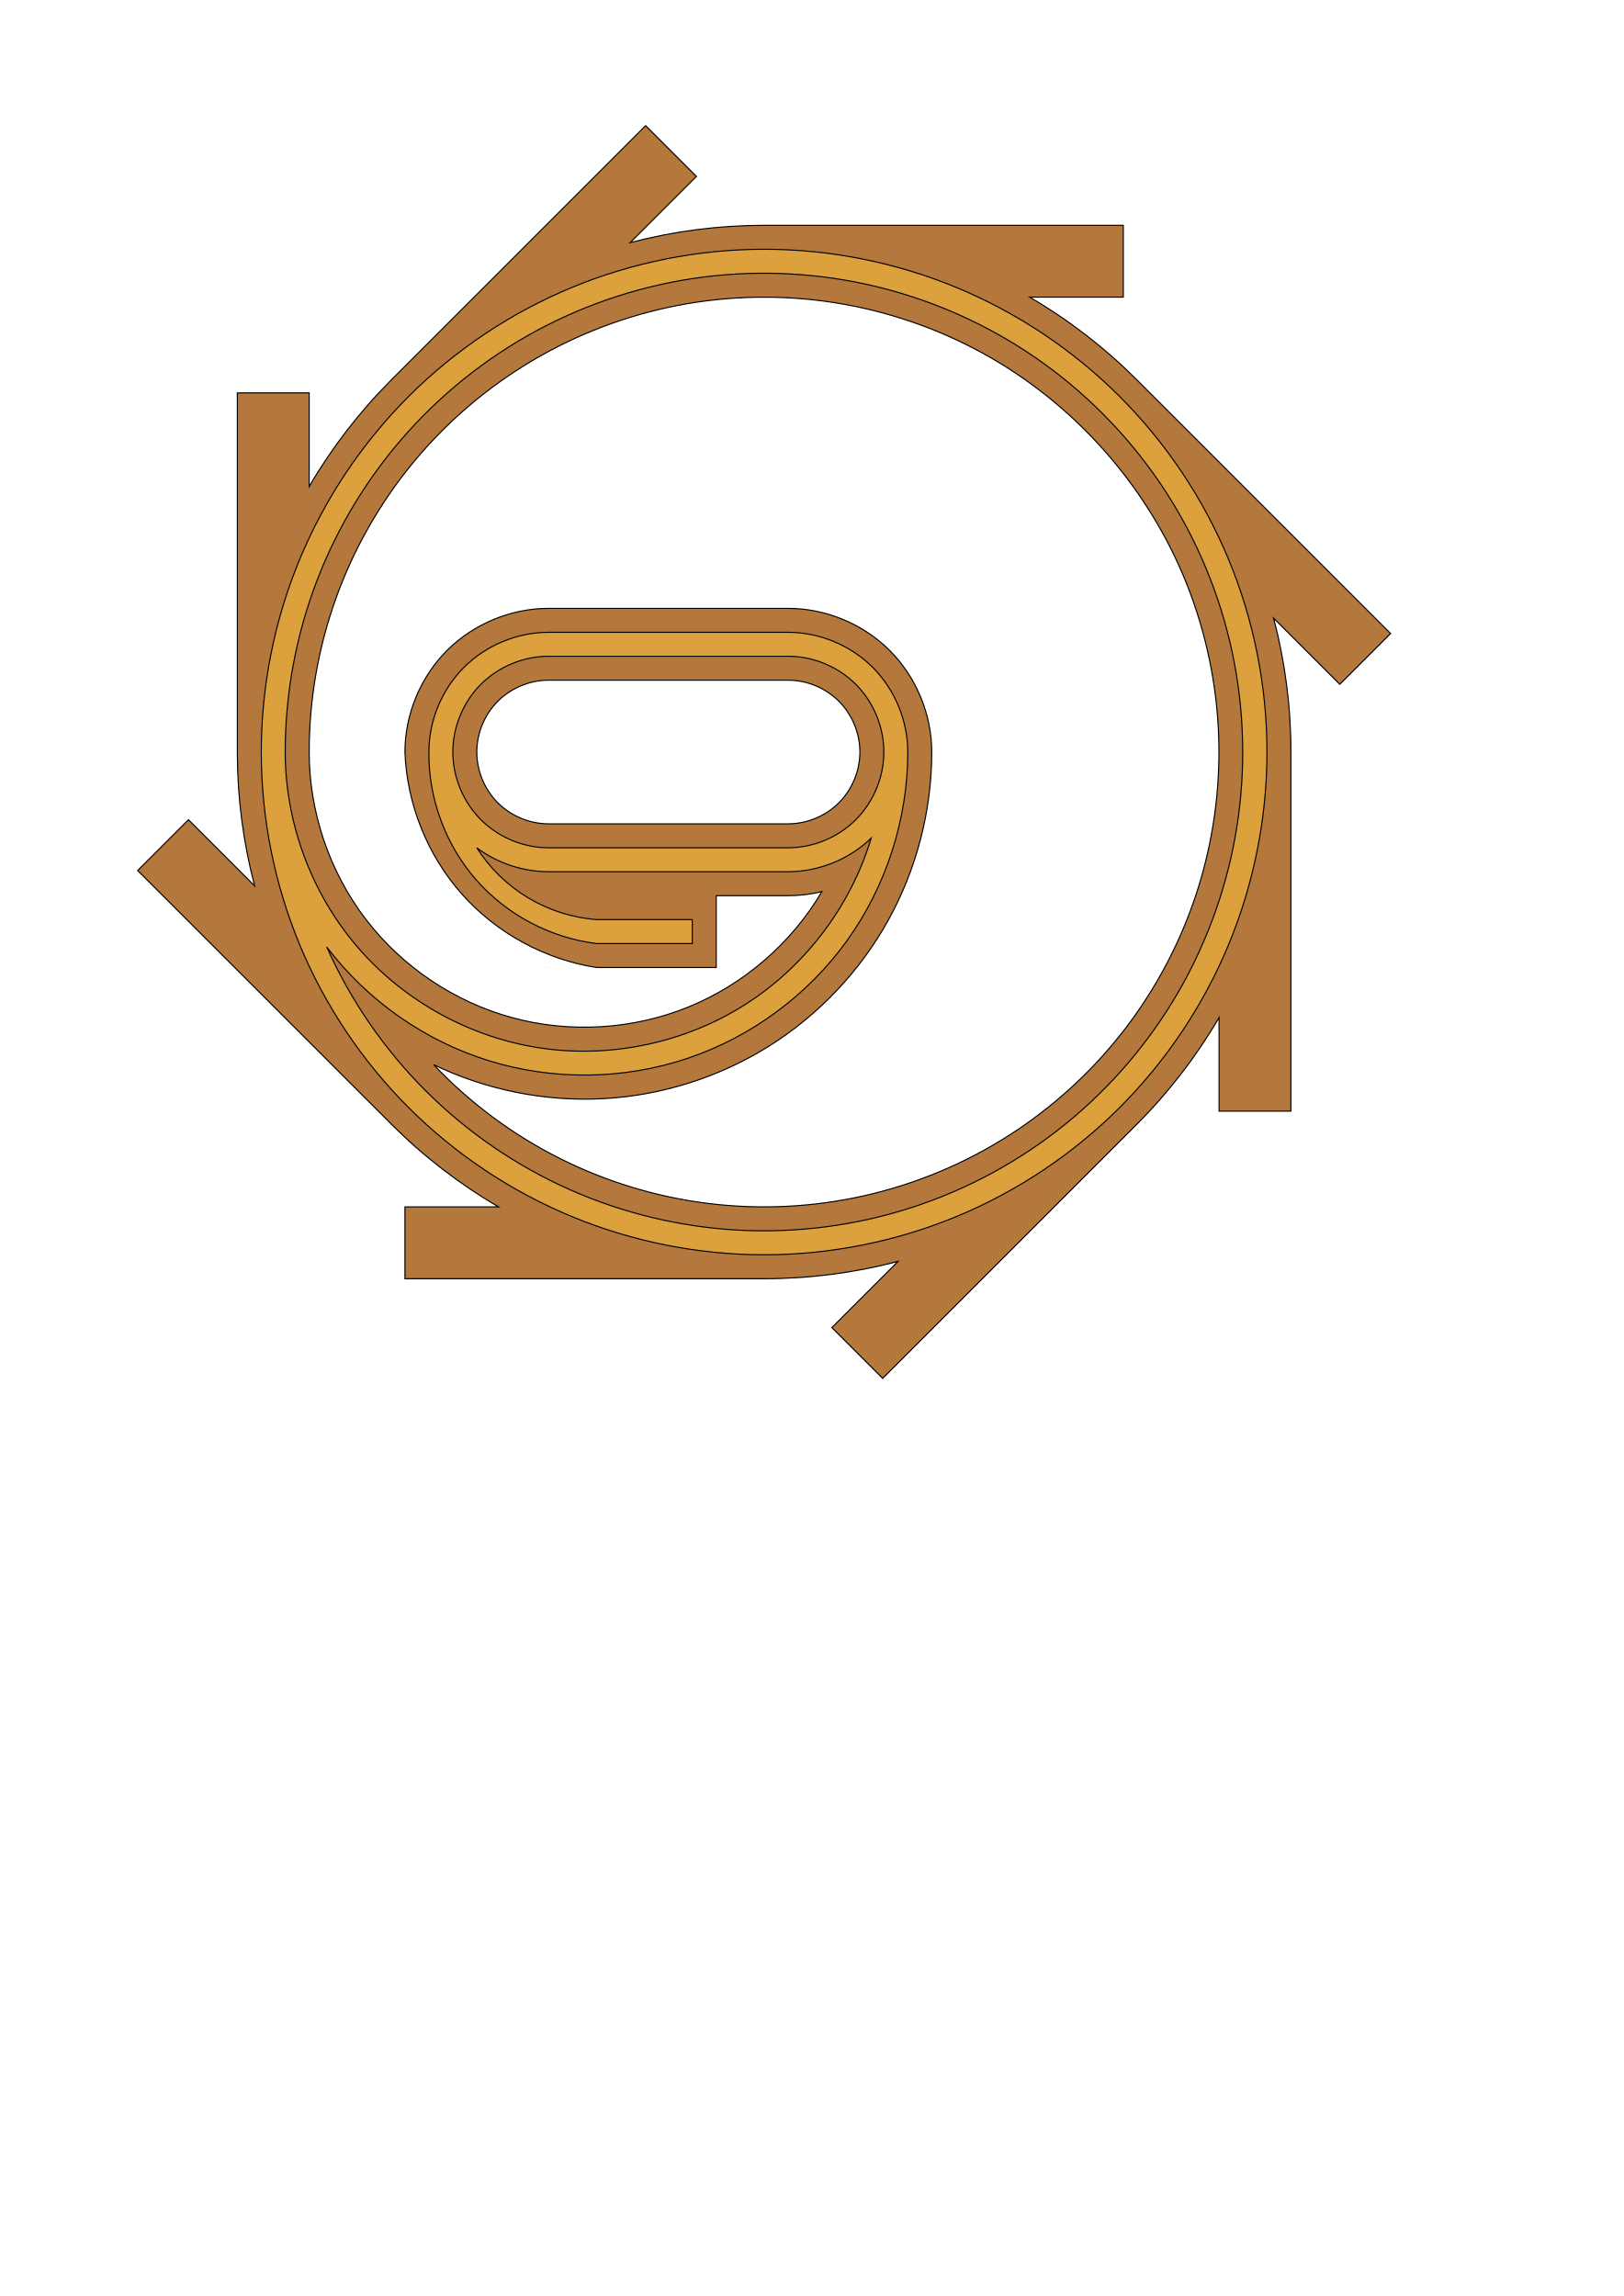
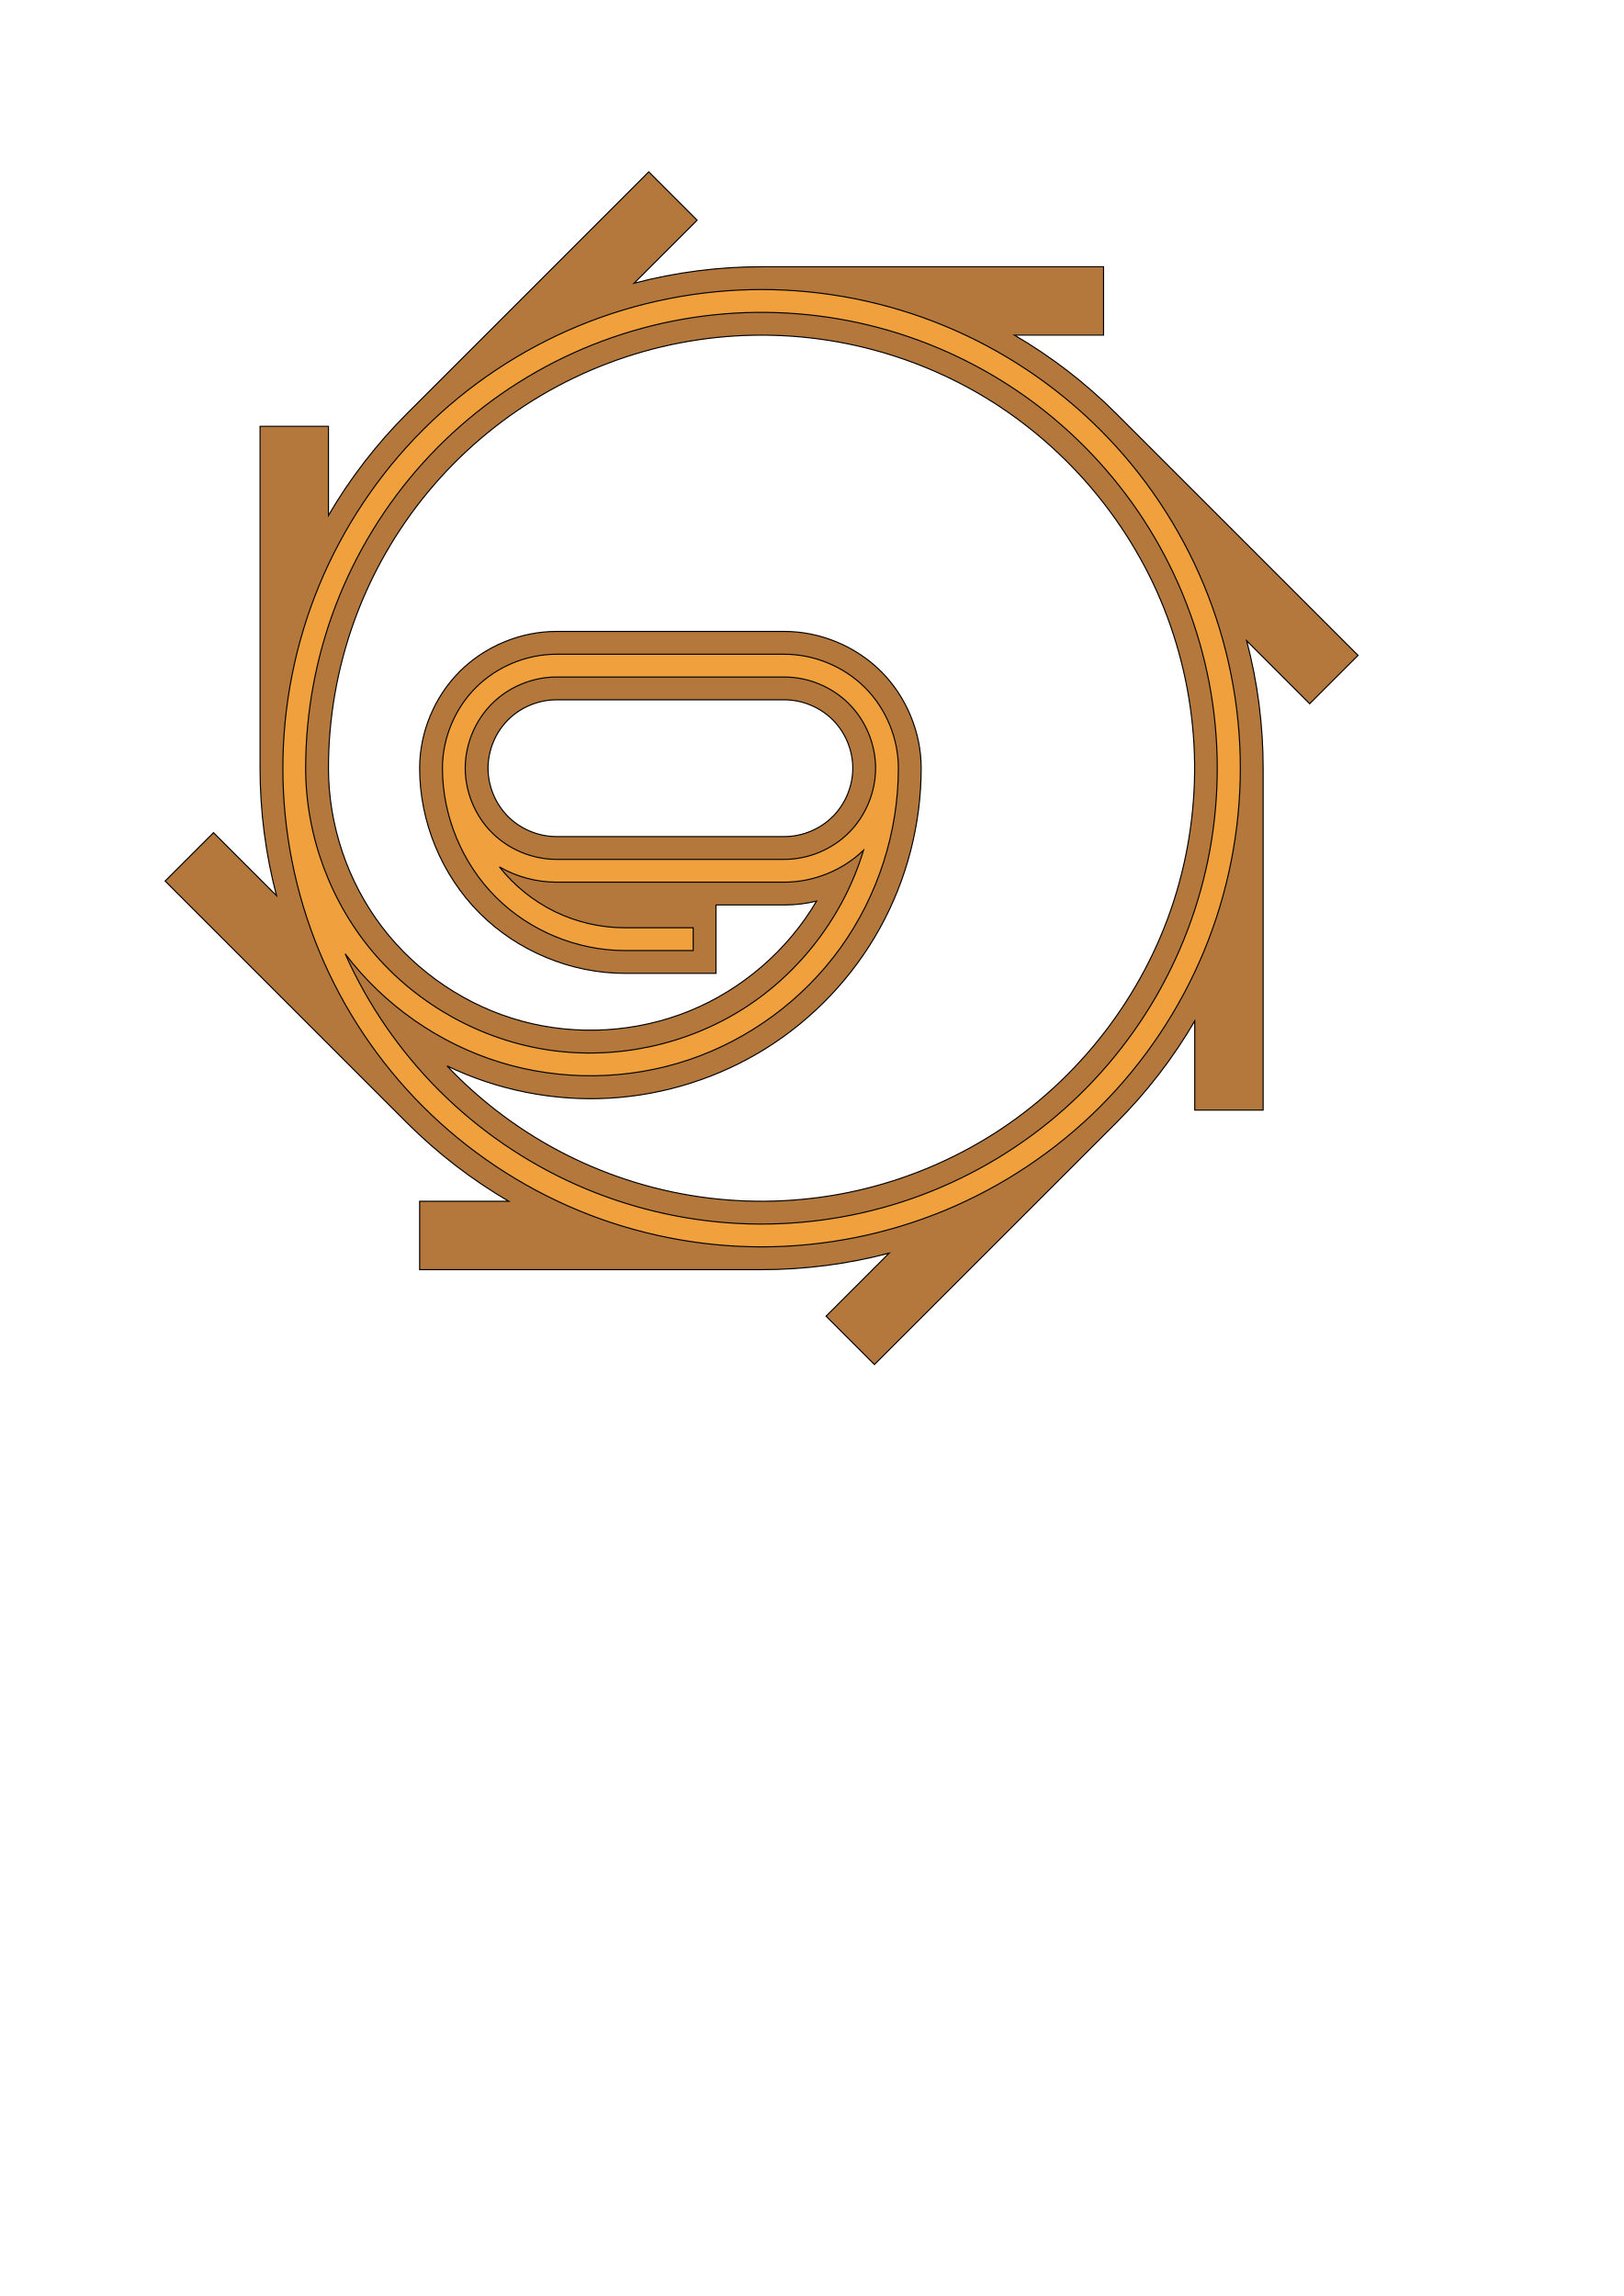
<svg xmlns="http://www.w3.org/2000/svg" width="744.094" height="1052.362" id="svg2" version="1.1">
  <defs id="defs4">
    <symbol id="*Paper_Space0" />
    <symbol id="*Paper_Space" />
    <symbol id="*Model_Space" />
    <pattern id="Hatch" x="0" y="0" patternUnits="userSpaceOnUse" width="8" height="8">
      <path id="path3014" d="M8 4 l-4,4" stroke-width="0.25" stroke="#000000" linecap="square" />
      <path id="path3016" d="M6 2 l-4,4" stroke-width="0.25" stroke="#000000" linecap="square" />
      <path id="path3018" d="M4 0 l-4,4" stroke-width="0.25" stroke="#000000" linecap="square" />
    </pattern>
    <marker orient="auto" id="DistanceX" style="overflow:visible" refX="0.0" refY="0.0">
      <path id="path3011" d="M 3,-3 L -3,3 M 0,-5 L  0,5" style="stroke:#000000; stroke-width:0.5" />
    </marker>
  </defs>
  <g id="layer1">
-     <g id="g3023" transform="matrix(0.3096868,0,0,0.3096868,350.1755,18.78227)" />
-     <path id="path3045" d="M 251.417,443.443 z" style="fill:none;stroke:#00ff00;stroke-width:0.31;stroke-linecap:round" />
-     <path id="path3125" style="fill:#b4783c;stroke:#000000;stroke-width:0.5;stroke-linecap:round;fill-opacity:1;stroke-opacity:1;stroke-miterlimit:4;stroke-dasharray:none" d="m 350.175,103.276 164.597,0 0,32.919 -42.899,0 c 17.863,10.427 34.378,23.162 49.004,37.788 L 637.266,290.371 613.988,313.648 583.654,283.314 c 5.258,20.004 7.931,40.687 7.931,61.371 l 0,164.597 -32.919,0 0,-42.899 c -10.427,17.863 -23.162,34.378 -37.788,49.004 l -116.388,116.388 -23.278,-23.278 30.334,-30.334 c -20.004,5.258 -40.687,7.931 -61.371,7.931 l -164.597,0 0,-32.919 42.899,0 C 210.614,542.748 194.099,530.013 179.473,515.387 L 63.085,398.999 86.363,375.722 116.697,406.056 c -5.258,-20.004 -7.931,-40.687 -7.931,-61.371 l 0,-164.597 32.919,0 0,42.899 c 10.427,-17.863 23.162,-34.378 37.788,-49.004 L 295.861,57.595 319.139,80.872 288.804,111.207 c 20.004,-5.258 40.687,-7.931 61.371,-7.931 z m 10.973,307.248 -32.919,0 0,32.919 -54.866,0 c -23.593,-3.655 -45.789,-15.75 -61.651,-33.594 -15.861,-17.844 -25.271,-41.305 -26.135,-65.164 0,-17.237 7.096,-34.367 19.284,-46.555 12.188,-12.188 29.319,-19.284 46.555,-19.284 l 109.732,0 c 17.237,0 34.367,7.096 46.555,19.284 12.188,12.188 19.284,29.319 19.284,46.555 0,26.787 -6.905,53.545 -19.866,76.988 -12.961,23.443 -31.951,43.519 -54.637,57.763 -22.686,14.244 -49.019,22.625 -75.765,24.114 -26.746,1.489 -53.846,-3.918 -77.973,-15.557 16.496,17.431 36.028,31.982 57.451,42.8 21.423,10.818 44.727,17.898 68.547,20.825 23.82,2.927 48.144,1.701 71.548,-3.608 23.403,-5.308 45.874,-14.696 66.097,-27.613 20.222,-12.917 38.186,-29.357 52.84,-48.358 14.653,-19 25.99,-40.552 33.345,-63.392 7.355,-22.84 10.727,-46.959 9.917,-70.943 -0.809,-23.984 -5.799,-47.823 -14.677,-70.119 -17.755,-44.593 -51.42,-82.66 -93.504,-105.727 -21.042,-11.534 -44.089,-19.395 -67.793,-23.123 -23.703,-3.728 -48.051,-3.321 -71.618,1.197 -23.567,4.518 -46.341,13.145 -66.988,25.376 -20.647,12.231 -39.157,28.06 -54.446,46.559 -15.289,18.499 -27.348,39.66 -35.472,62.243 -8.124,22.583 -12.309,46.577 -12.309,70.576 -1e-5,27.444 9.257,54.807 25.92,76.615 16.662,21.807 40.631,37.93 67.111,45.142 26.48,7.212 55.314,5.47 80.733,-4.876 25.419,-10.346 47.274,-29.236 61.191,-52.89 -5.066,1.227 -10.279,1.848 -15.492,1.848 z M 228.14,367.963 c 6.094,6.094 14.659,9.642 23.278,9.642 l 109.732,0 c 8.618,0 17.184,-3.548 23.278,-9.642 6.094,-6.094 9.642,-14.659 9.642,-23.278 0,-8.618 -3.548,-17.184 -9.642,-23.278 -6.094,-6.094 -14.659,-9.642 -23.278,-9.642 l -109.732,0 c -8.618,0 -17.184,3.548 -23.278,9.642 -6.094,6.094 -9.642,14.659 -9.642,23.278 0,8.618 3.548,17.184 9.642,23.278 z" />
-     <path id="path3153" style="fill:#dca03c;stroke:#000000;stroke-width:0.5;stroke-linecap:round;fill-opacity:1;stroke-opacity:1;stroke-miterlimit:4;stroke-dasharray:none" d="m 196.551,344.685 c -0.236,21.28 7.623,42.551 21.636,58.566 14.014,16.016 34.053,26.628 55.176,29.219 l 43.893,0 0,-10.973 -43.893,0 c -11.023,-0.848 -21.838,-4.296 -31.319,-9.984 -9.48,-5.688 -17.612,-13.608 -23.547,-22.936 9.415,7.061 21.151,10.973 32.919,10.973 l 109.732,0 c 14.031,-10e-6 27.983,-5.631 38.083,-15.37 -9.379,31.192 -30.274,58.778 -57.76,76.253 -27.486,17.476 -61.331,24.695 -93.555,19.955 -32.224,-4.74 -62.557,-21.399 -83.847,-46.049 -21.29,-24.65 -33.357,-57.085 -33.357,-89.656 0,-26.81 4.967,-53.612 14.574,-78.642 9.607,-25.03 23.848,-48.272 41.786,-68.197 17.937,-19.925 39.56,-36.52 63.443,-48.692 23.883,-12.173 50.013,-19.916 76.668,-22.719 26.655,-2.803 53.819,-0.666 79.705,6.272 25.886,6.938 50.478,18.672 72.158,34.428 21.681,15.757 40.437,35.527 55.036,58.009 14.599,22.482 25.032,47.663 30.612,73.884 5.581,26.221 6.306,53.468 2.127,79.947 -4.179,26.479 -13.259,52.173 -26.644,75.393 -13.385,23.22 -31.068,43.951 -51.885,60.828 -20.817,16.878 -44.757,29.892 -70.243,38.185 -25.487,8.294 -52.505,11.862 -79.275,10.47 -26.77,-1.392 -53.277,-7.744 -77.773,-18.637 -24.496,-10.894 -46.968,-26.322 -65.935,-45.271 -18.967,-18.948 -34.418,-41.405 -45.335,-65.891 18.574,24.554 44.994,43.077 74.41,52.166 29.415,9.089 61.68,8.7 90.868,-1.095 29.188,-9.796 55.154,-28.95 73.131,-53.945 17.976,-24.995 27.873,-55.706 27.873,-86.494 0,-14.364 -5.913,-28.639 -16.07,-38.796 -10.157,-10.157 -24.432,-16.07 -38.796,-16.07 l -109.732,0 c -14.364,0 -28.639,5.913 -38.796,16.07 -10.157,10.157 -16.07,24.432 -16.07,38.796 z m 384.06,0 c 0,-30.164 -5.998,-60.316 -17.541,-88.184 -11.543,-27.868 -28.623,-53.43 -49.952,-74.759 -21.329,-21.329 -46.891,-38.409 -74.759,-49.952 -27.868,-11.543 -58.02,-17.541 -88.184,-17.541 -30.164,0 -60.316,5.998 -88.184,17.541 -27.868,11.543 -53.43,28.623 -74.759,49.952 -21.329,21.329 -38.409,46.891 -49.952,74.759 -11.543,27.868 -17.541,58.02 -17.541,88.184 0,30.164 5.998,60.316 17.541,88.184 11.543,27.868 28.623,53.43 49.952,74.759 21.329,21.329 46.891,38.409 74.759,49.952 27.868,11.543 58.02,17.541 88.184,17.541 30.164,0 60.316,-5.998 88.184,-17.541 27.868,-11.543 53.43,-28.623 74.759,-49.952 21.329,-21.329 38.409,-46.891 49.952,-74.759 11.543,-27.868 17.541,-58.02 17.541,-88.184 z M 251.417,388.578 c -11.491,0 -22.911,-4.73 -31.037,-12.856 -8.125,-8.125 -12.856,-19.546 -12.856,-31.037 0,-11.491 4.73,-22.911 12.856,-31.037 8.125,-8.125 19.546,-12.856 31.037,-12.856 l 109.732,0 c 11.491,0 22.911,4.73 31.037,12.856 8.125,8.125 12.856,19.546 12.856,31.037 0,11.491 -4.73,22.911 -12.856,31.037 -8.125,8.125 -19.546,12.856 -31.037,12.856 z" />
+     <g id="g3023" transform="matrix(0.2948461,0,0,0.2948461,349.018,41.81398)" />
+     <path id="path3137" style="fill:#b4783c;stroke:#000000;stroke-width:0.5;stroke-linecap:round;fill-opacity:1;stroke-opacity:1;stroke-miterlimit:4;stroke-dasharray:none" d="m 219.848,418.585 c 17.406,17.406 41.87,27.54 66.486,27.54 l 41.789,0 0,-31.342 31.342,0 c 4.963,10e-6 9.926,-0.592 14.749,-1.76 -13.25,22.521 -34.057,40.505 -58.258,50.356 -24.201,9.85 -51.654,11.508 -76.865,4.642 -25.211,-6.866 -48.031,-22.216 -63.895,-42.978 -15.864,-20.762 -24.677,-46.814 -24.677,-72.943 0,-22.849 3.984,-45.693 11.719,-67.194 7.735,-21.5 19.217,-41.647 33.772,-59.26 14.556,-17.613 32.179,-32.683 51.837,-44.328 19.658,-11.645 41.34,-19.859 63.777,-24.16 22.437,-4.302 45.618,-4.689 68.186,-1.139 22.567,3.549 44.51,11.034 64.544,22.015 40.067,21.962 72.118,58.205 89.023,100.661 8.452,21.228 13.203,43.924 13.974,66.759 0.771,22.835 -2.439,45.798 -9.442,67.543 -14.006,43.492 -43.548,81.799 -82.055,106.395 -19.253,12.298 -40.648,21.236 -62.929,26.29 -22.282,5.054 -45.44,6.222 -68.119,3.435 -22.678,-2.787 -44.866,-9.528 -65.262,-19.827 -20.396,-10.3 -38.992,-24.153 -54.698,-40.749 22.97,11.081 48.772,16.229 74.236,14.811 25.464,-1.417 50.535,-9.397 72.134,-22.958 21.599,-13.561 39.679,-32.676 52.019,-54.995 12.34,-22.319 18.914,-47.795 18.914,-73.299 0,-16.411 -6.756,-32.72 -18.36,-44.324 -11.604,-11.604 -27.914,-18.36 -44.324,-18.36 l -104.473,0 c -16.411,0 -32.72,6.756 -44.324,18.36 -11.604,11.604 -18.36,27.914 -18.36,44.324 0,24.616 10.133,49.08 27.54,66.486 z M 119.177,352.099 c 0,19.693 2.545,39.384 7.551,58.43 L 97.848,381.648 75.686,403.81 186.496,514.621 c 13.925,13.925 29.648,26.049 46.656,35.977 l -40.843,0 0,31.342 156.71,0 c 19.693,0 39.384,-2.545 58.43,-7.551 l -28.881,28.881 22.162,22.162 110.81,-110.81 c 13.925,-13.925 26.049,-29.648 35.977,-46.656 l 0,40.843 31.342,0 0,-156.71 c 0,-19.693 -2.545,-39.384 -7.551,-58.43 l 28.881,28.881 22.162,-22.162 L 511.54,189.577 c -13.925,-13.925 -29.648,-26.049 -46.656,-35.977 l 40.843,0 0,-31.342 -156.71,0 c -19.693,0 -39.384,2.545 -58.43,7.551 L 319.469,100.929 297.307,78.767 186.496,189.577 c -13.925,13.925 -26.049,29.648 -35.977,46.656 l 0,-40.843 -31.342,0 z M 359.465,320.757 c 8.205,0 16.36,3.378 22.162,9.18 5.802,5.802 9.18,13.957 9.18,22.162 0,8.205 -3.378,16.36 -9.18,22.162 -5.802,5.802 -13.957,9.18 -22.162,9.18 l -104.473,0 c -8.205,0 -16.36,-3.378 -22.162,-9.18 -5.802,-5.802 -9.18,-13.957 -9.18,-22.162 0,-8.205 3.378,-16.36 9.18,-22.162 5.802,-5.802 13.957,-9.18 22.162,-9.18 z" />
+     <path id="path3181" style="fill:#f0a03c;stroke:#000000;stroke-width:0.5;stroke-linecap:round;fill-opacity:1;stroke-opacity:1;stroke-miterlimit:4;stroke-dasharray:none" d="m 140.072,352.099 c 0,-25.525 4.729,-51.043 13.876,-74.873 9.147,-23.83 22.705,-45.959 39.783,-64.929 17.078,-18.97 37.664,-34.77 60.403,-46.359 22.739,-11.589 47.616,-18.961 72.994,-21.63 25.378,-2.669 51.24,-0.634 75.886,5.971 24.645,6.605 48.059,17.777 68.7,32.778 20.642,15.002 38.499,33.825 52.398,55.229 13.899,21.405 23.832,45.379 29.145,70.344 5.313,24.965 6.004,50.906 2.025,76.116 -3.978,25.21 -12.623,49.673 -25.367,71.78 -12.744,22.107 -29.579,41.845 -49.399,57.913 -19.82,16.069 -42.612,28.459 -66.877,36.356 -24.265,7.896 -49.989,11.294 -75.476,9.968 -25.487,-1.325 -50.724,-7.373 -74.046,-17.744 -23.322,-10.371 -44.717,-25.061 -62.775,-43.101 -18.058,-18.04 -32.768,-39.421 -43.162,-62.734 17.684,23.378 42.838,41.013 70.844,49.667 28.006,8.654 58.724,8.284 86.513,-1.043 27.789,-9.326 52.511,-27.563 69.626,-51.36 17.115,-23.797 26.538,-53.037 26.538,-82.349 0,-13.675 -5.63,-27.267 -15.3,-36.937 -9.67,-9.67 -23.261,-15.3 -36.937,-15.3 l -104.473,0 c -13.675,0 -27.267,5.63 -36.937,15.3 -9.67,9.67 -15.3,23.261 -15.3,36.937 0,21.881 9.008,43.627 24.48,59.099 15.472,15.472 37.218,24.48 59.099,24.48 l 31.342,0 0,-10.447 -31.342,0 c -11.017,0 -22.026,-2.531 -31.936,-7.342 -9.911,-4.811 -18.709,-11.895 -25.524,-20.551 7.896,4.559 17.001,6.998 26.118,6.998 l 104.473,0 c 13.359,0 26.642,-5.361 36.258,-14.633 -8.929,29.697 -28.824,55.961 -54.992,72.599 -26.169,16.638 -58.392,23.512 -89.072,18.999 -30.68,-4.513 -59.56,-20.373 -79.829,-43.842 -20.269,-23.469 -31.759,-54.349 -31.759,-85.359 z m 219.393,-41.789 c 10.94,0 21.813,4.504 29.549,12.24 7.736,7.736 12.24,18.609 12.24,29.549 0,10.94 -4.504,21.813 -12.24,29.549 -7.736,7.736 -18.609,12.24 -29.549,12.24 l -104.473,0 c -10.94,0 -21.813,-4.504 -29.549,-12.24 -7.736,-7.736 -12.24,-18.609 -12.24,-29.549 0,-10.94 4.504,-21.813 12.24,-29.549 7.736,-7.736 18.609,-12.24 29.549,-12.24 z m 208.946,41.789 c 0,-28.719 -5.71,-57.426 -16.7,-83.958 -10.99,-26.532 -27.251,-50.869 -47.559,-71.176 -20.307,-20.307 -44.644,-36.568 -71.176,-47.558 -26.532,-10.99 -55.24,-16.7 -83.958,-16.7 -28.719,0 -57.426,5.71 -83.958,16.7 -26.532,10.99 -50.869,27.251 -71.176,47.558 -20.307,20.307 -36.568,44.644 -47.559,71.176 -10.99,26.532 -16.7,55.24 -16.7,83.958 0,28.719 5.71,57.426 16.7,83.958 10.99,26.532 27.251,50.869 47.559,71.176 20.307,20.307 44.644,36.568 71.176,47.558 26.532,10.99 55.24,16.7 83.958,16.7 28.719,0 57.426,-5.71 83.958,-16.7 26.532,-10.99 50.869,-27.251 71.176,-47.558 20.307,-20.307 36.568,-44.644 47.559,-71.176 10.99,-26.532 16.7,-55.24 16.7,-83.958 z" />
  </g>
</svg>
